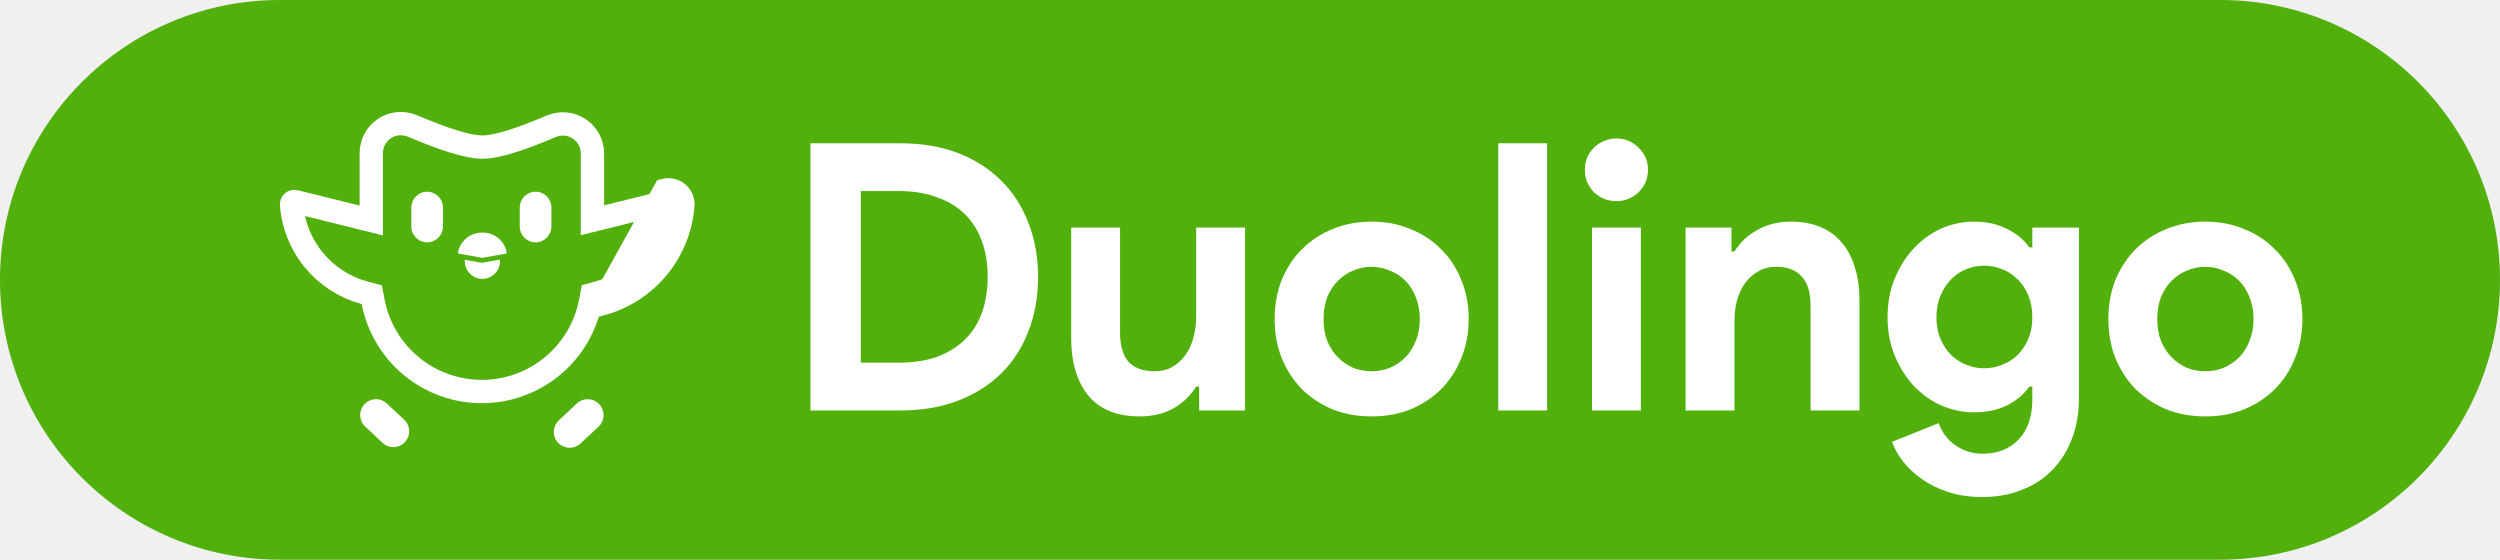
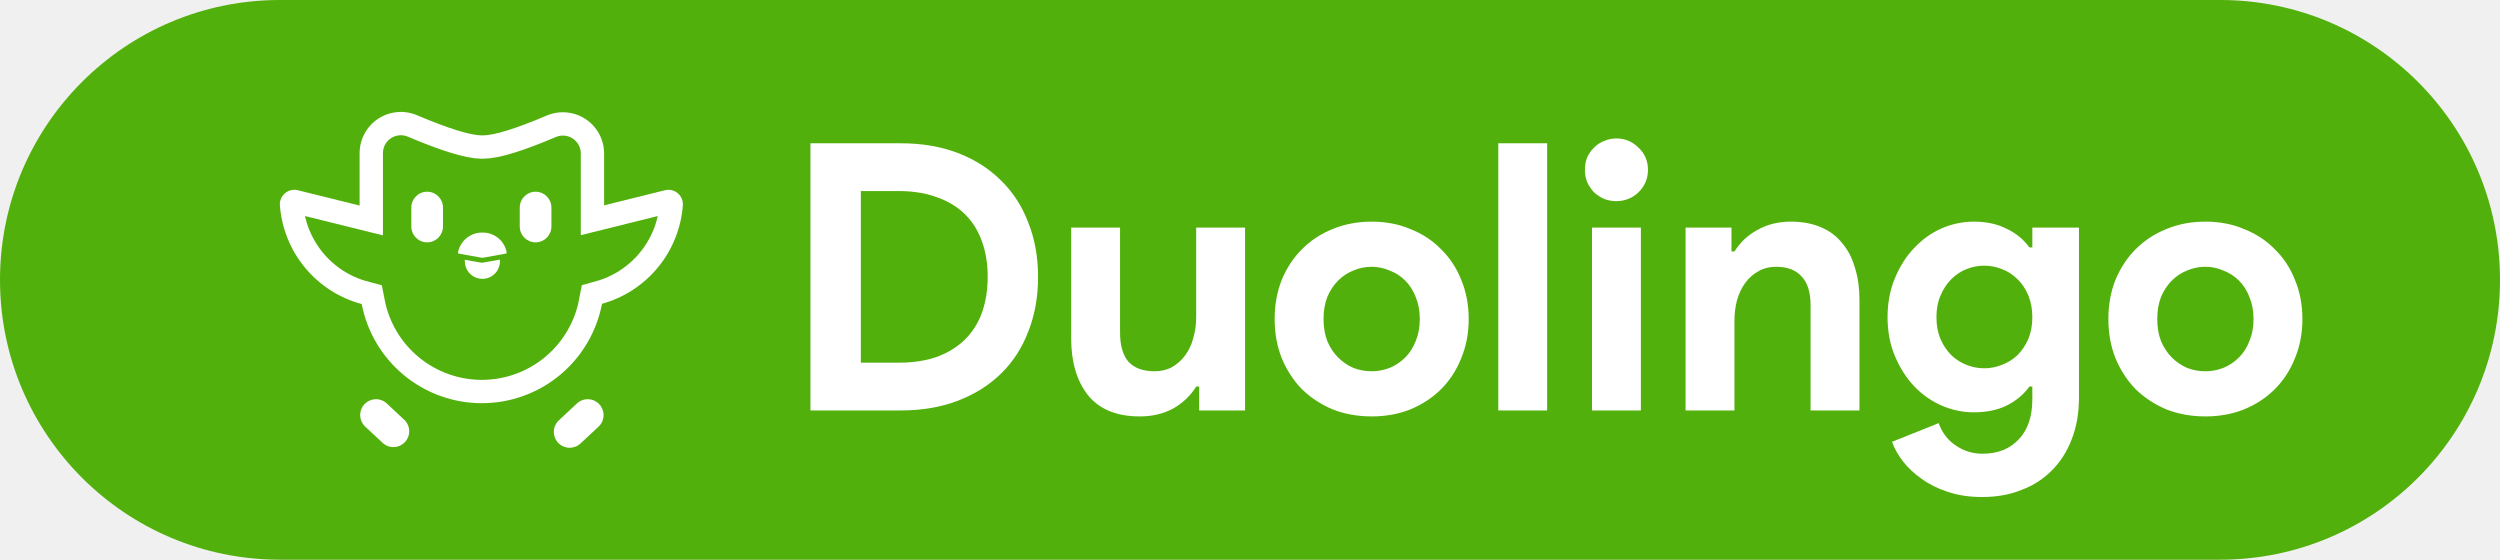
<svg xmlns="http://www.w3.org/2000/svg" width="134" height="30" viewBox="0 0 134 30" fill="none">
-   <path d="M0 15C0 6.716 6.716 0 15 0H119C127.284 0 134 6.716 134 15V15C134 23.284 127.284 30 119 30H15C6.716 30 0 23.284 0 15V15Z" fill="#52B00C" />
+   <path d="M0 15C0 6.716 6.716 0 15 0H119C127.284 0 134 6.716 134 15C134 23.284 127.284 30 119 30H15C6.716 30 0 23.284 0 15Z" fill="#52B00C" />
  <path d="M43.44 7.68H48.28C49.413 7.68 50.433 7.853 51.34 8.2C52.247 8.547 53.02 9.04 53.66 9.68C54.3 10.307 54.787 11.06 55.12 11.94C55.467 12.82 55.64 13.787 55.64 14.84C55.64 15.907 55.467 16.88 55.12 17.76C54.787 18.64 54.3 19.393 53.66 20.02C53.02 20.647 52.247 21.133 51.34 21.48C50.433 21.827 49.413 22 48.28 22H43.44V7.68ZM48.16 19.44C48.947 19.44 49.64 19.333 50.24 19.12C50.84 18.893 51.34 18.58 51.74 18.18C52.14 17.78 52.44 17.3 52.64 16.74C52.84 16.167 52.94 15.533 52.94 14.84C52.94 14.147 52.84 13.52 52.64 12.96C52.44 12.387 52.14 11.9 51.74 11.5C51.34 11.1 50.84 10.793 50.24 10.58C49.64 10.353 48.947 10.24 48.16 10.24H46.14V19.44H48.16ZM64.275 20.72H64.115C63.808 21.213 63.395 21.607 62.875 21.9C62.355 22.18 61.762 22.32 61.095 22.32C59.855 22.32 58.928 21.94 58.315 21.18C57.715 20.42 57.415 19.407 57.415 18.14V12.2H60.035V17.82C60.035 18.527 60.188 19.053 60.495 19.4C60.815 19.733 61.275 19.9 61.875 19.9C62.235 19.9 62.548 19.827 62.815 19.68C63.095 19.52 63.328 19.313 63.515 19.06C63.715 18.793 63.862 18.487 63.955 18.14C64.062 17.78 64.115 17.4 64.115 17V12.2H66.735V22H64.275V20.72ZM73.522 11.88C74.282 11.88 74.975 12.013 75.602 12.28C76.242 12.533 76.788 12.893 77.242 13.36C77.708 13.813 78.068 14.36 78.322 15C78.588 15.64 78.722 16.34 78.722 17.1C78.722 17.86 78.588 18.56 78.322 19.2C78.068 19.84 77.708 20.393 77.242 20.86C76.788 21.313 76.242 21.673 75.602 21.94C74.975 22.193 74.282 22.32 73.522 22.32C72.762 22.32 72.062 22.193 71.422 21.94C70.795 21.673 70.248 21.313 69.782 20.86C69.328 20.393 68.968 19.84 68.702 19.2C68.448 18.56 68.322 17.86 68.322 17.1C68.322 16.34 68.448 15.64 68.702 15C68.968 14.36 69.328 13.813 69.782 13.36C70.248 12.893 70.795 12.533 71.422 12.28C72.062 12.013 72.762 11.88 73.522 11.88ZM73.522 19.9C73.855 19.9 74.175 19.84 74.482 19.72C74.802 19.587 75.082 19.4 75.322 19.16C75.562 18.92 75.748 18.627 75.882 18.28C76.028 17.933 76.102 17.54 76.102 17.1C76.102 16.66 76.028 16.267 75.882 15.92C75.748 15.573 75.562 15.28 75.322 15.04C75.082 14.8 74.802 14.62 74.482 14.5C74.175 14.367 73.855 14.3 73.522 14.3C73.175 14.3 72.848 14.367 72.542 14.5C72.235 14.62 71.962 14.8 71.722 15.04C71.482 15.28 71.288 15.573 71.142 15.92C71.008 16.267 70.942 16.66 70.942 17.1C70.942 17.54 71.008 17.933 71.142 18.28C71.288 18.627 71.482 18.92 71.722 19.16C71.962 19.4 72.235 19.587 72.542 19.72C72.848 19.84 73.175 19.9 73.522 19.9ZM80.308 22V7.68H82.927V22H80.308ZM86.631 10.78C86.404 10.78 86.184 10.74 85.971 10.66C85.771 10.567 85.591 10.447 85.431 10.3C85.284 10.14 85.164 9.96 85.071 9.76C84.991 9.56 84.951 9.34 84.951 9.1C84.951 8.86 84.991 8.64 85.071 8.44C85.164 8.24 85.284 8.067 85.431 7.92C85.591 7.76 85.771 7.64 85.971 7.56C86.184 7.467 86.404 7.42 86.631 7.42C87.097 7.42 87.497 7.587 87.831 7.92C88.164 8.24 88.331 8.633 88.331 9.1C88.331 9.567 88.164 9.967 87.831 10.3C87.497 10.62 87.097 10.78 86.631 10.78ZM85.331 22V12.2H87.951V22H85.331ZM92.807 13.48H92.967C93.273 12.987 93.687 12.6 94.207 12.32C94.727 12.027 95.32 11.88 95.987 11.88C96.6 11.88 97.14 11.98 97.607 12.18C98.073 12.38 98.453 12.667 98.747 13.04C99.053 13.4 99.28 13.84 99.427 14.36C99.587 14.867 99.667 15.433 99.667 16.06V22H97.047V16.38C97.047 15.673 96.887 15.153 96.567 14.82C96.26 14.473 95.807 14.3 95.207 14.3C94.847 14.3 94.527 14.38 94.247 14.54C93.98 14.687 93.747 14.893 93.547 15.16C93.36 15.413 93.213 15.72 93.107 16.08C93.013 16.427 92.967 16.8 92.967 17.2V22H90.347V12.2H92.807V13.48ZM106.253 26.64C105.56 26.64 104.94 26.547 104.393 26.36C103.86 26.187 103.393 25.953 102.993 25.66C102.593 25.38 102.26 25.067 101.993 24.72C101.727 24.373 101.533 24.027 101.413 23.68L103.913 22.68C104.1 23.2 104.407 23.6 104.833 23.88C105.26 24.173 105.733 24.32 106.253 24.32C107.08 24.32 107.733 24.06 108.213 23.54C108.693 23.033 108.933 22.32 108.933 21.4V20.72H108.773C108.467 21.147 108.06 21.487 107.553 21.74C107.06 21.98 106.473 22.1 105.793 22.1C105.207 22.1 104.633 21.98 104.073 21.74C103.527 21.5 103.04 21.16 102.613 20.72C102.187 20.267 101.84 19.727 101.573 19.1C101.307 18.473 101.173 17.773 101.173 17C101.173 16.227 101.307 15.527 101.573 14.9C101.84 14.26 102.187 13.72 102.613 13.28C103.04 12.827 103.527 12.48 104.073 12.24C104.633 12 105.207 11.88 105.793 11.88C106.473 11.88 107.06 12.007 107.553 12.26C108.06 12.5 108.467 12.833 108.773 13.26H108.933V12.2H111.433V21.3C111.433 22.127 111.307 22.867 111.053 23.52C110.8 24.187 110.447 24.747 109.993 25.2C109.54 25.667 108.993 26.02 108.353 26.26C107.727 26.513 107.027 26.64 106.253 26.64ZM106.353 19.74C106.673 19.74 106.987 19.68 107.293 19.56C107.613 19.44 107.893 19.267 108.133 19.04C108.373 18.8 108.567 18.513 108.713 18.18C108.86 17.833 108.933 17.44 108.933 17C108.933 16.56 108.86 16.167 108.713 15.82C108.567 15.473 108.373 15.187 108.133 14.96C107.893 14.72 107.613 14.54 107.293 14.42C106.987 14.3 106.673 14.24 106.353 14.24C106.033 14.24 105.72 14.3 105.413 14.42C105.107 14.54 104.833 14.72 104.593 14.96C104.353 15.2 104.16 15.493 104.013 15.84C103.867 16.173 103.793 16.56 103.793 17C103.793 17.44 103.867 17.833 104.013 18.18C104.16 18.513 104.353 18.8 104.593 19.04C104.833 19.267 105.107 19.44 105.413 19.56C105.72 19.68 106.033 19.74 106.353 19.74ZM118.209 11.88C118.969 11.88 119.663 12.013 120.289 12.28C120.929 12.533 121.476 12.893 121.929 13.36C122.396 13.813 122.756 14.36 123.009 15C123.276 15.64 123.409 16.34 123.409 17.1C123.409 17.86 123.276 18.56 123.009 19.2C122.756 19.84 122.396 20.393 121.929 20.86C121.476 21.313 120.929 21.673 120.289 21.94C119.663 22.193 118.969 22.32 118.209 22.32C117.449 22.32 116.749 22.193 116.109 21.94C115.483 21.673 114.936 21.313 114.469 20.86C114.016 20.393 113.656 19.84 113.389 19.2C113.136 18.56 113.009 17.86 113.009 17.1C113.009 16.34 113.136 15.64 113.389 15C113.656 14.36 114.016 13.813 114.469 13.36C114.936 12.893 115.483 12.533 116.109 12.28C116.749 12.013 117.449 11.88 118.209 11.88ZM118.209 19.9C118.543 19.9 118.863 19.84 119.169 19.72C119.489 19.587 119.769 19.4 120.009 19.16C120.249 18.92 120.436 18.627 120.569 18.28C120.716 17.933 120.789 17.54 120.789 17.1C120.789 16.66 120.716 16.267 120.569 15.92C120.436 15.573 120.249 15.28 120.009 15.04C119.769 14.8 119.489 14.62 119.169 14.5C118.863 14.367 118.543 14.3 118.209 14.3C117.863 14.3 117.536 14.367 117.229 14.5C116.923 14.62 116.649 14.8 116.409 15.04C116.169 15.28 115.976 15.573 115.829 15.92C115.696 16.267 115.629 16.66 115.629 17.1C115.629 17.54 115.696 17.933 115.829 18.28C115.976 18.627 116.169 18.92 116.409 19.16C116.649 19.4 116.923 19.587 117.229 19.72C117.536 19.84 117.863 19.9 118.209 19.9Z" fill="white" />
  <path fill-rule="evenodd" clip-rule="evenodd" d="M19.532 21.668C19.608 21.587 19.699 21.521 19.8 21.474C19.902 21.428 20.011 21.402 20.122 21.398C20.234 21.394 20.345 21.412 20.449 21.451C20.554 21.49 20.649 21.549 20.731 21.625L21.709 22.54C21.855 22.697 21.935 22.904 21.935 23.118C21.934 23.333 21.853 23.539 21.706 23.696C21.56 23.853 21.36 23.949 21.145 23.964C20.931 23.979 20.72 23.913 20.553 23.778L19.575 22.866C19.411 22.712 19.315 22.5 19.307 22.276C19.299 22.052 19.38 21.833 19.532 21.668ZM32.123 21.668C32.047 21.587 31.956 21.521 31.855 21.474C31.754 21.428 31.644 21.402 31.533 21.398C31.422 21.394 31.311 21.412 31.206 21.451C31.102 21.49 31.006 21.549 30.924 21.625L29.947 22.538C29.786 22.692 29.692 22.904 29.686 23.127C29.68 23.349 29.761 23.566 29.913 23.729C30.064 23.892 30.274 23.989 30.497 23.999C30.72 24.009 30.937 23.931 31.103 23.782L32.081 22.87C32.246 22.716 32.343 22.503 32.351 22.278C32.359 22.053 32.277 21.833 32.123 21.668Z" fill="white" />
-   <path d="M36.601 11.004L35.978 10.957C35.896 12.048 35.48 13.087 34.786 13.932C34.092 14.777 33.154 15.388 32.101 15.681L31.727 15.784L31.654 16.166C31.395 17.52 30.673 18.743 29.61 19.623C28.548 20.503 27.212 20.985 25.833 20.986C24.454 20.988 23.117 20.509 22.052 19.631C20.988 18.754 20.263 17.533 20.001 16.179L19.927 15.795L19.549 15.694C18.485 15.409 17.535 14.8 16.832 13.951C16.13 13.103 15.708 12.058 15.625 10.96C15.624 10.936 15.628 10.912 15.637 10.891C15.646 10.869 15.661 10.849 15.679 10.834C15.697 10.819 15.719 10.808 15.742 10.803C15.766 10.797 15.79 10.797 15.813 10.803L15.815 10.804L19.125 11.624L19.9 11.816V11.017V8.21V8.21C19.9 7.949 19.965 7.691 20.088 7.461C20.212 7.23 20.391 7.034 20.609 6.889C20.827 6.745 21.077 6.656 21.338 6.632C21.598 6.608 21.861 6.648 22.102 6.75C22.967 7.116 23.708 7.395 24.32 7.585C24.919 7.77 25.442 7.884 25.853 7.884C26.264 7.884 26.782 7.772 27.373 7.589C27.977 7.403 28.706 7.127 29.554 6.767C29.795 6.666 30.058 6.625 30.318 6.649C30.578 6.674 30.829 6.762 31.047 6.907C31.265 7.052 31.444 7.248 31.567 7.479C31.691 7.71 31.756 7.967 31.756 8.229V8.229V11.007V11.806L32.531 11.614L35.79 10.804L35.79 10.803C35.813 10.798 35.837 10.798 35.861 10.803C35.884 10.808 35.906 10.819 35.924 10.834C35.942 10.85 35.956 10.869 35.966 10.891C35.975 10.913 35.979 10.937 35.977 10.961L36.601 11.004ZM36.601 11.004C36.51 12.223 36.044 13.384 35.269 14.328C34.494 15.273 33.446 15.956 32.268 16.283L35.639 10.197C35.758 10.168 35.882 10.166 36.001 10.194C36.121 10.222 36.232 10.277 36.325 10.356C36.419 10.434 36.493 10.534 36.541 10.647C36.589 10.759 36.609 10.882 36.601 11.004Z" stroke="white" stroke-width="1.25" stroke-miterlimit="10" />
+   <mask id="path-4-inside-1_423_25" fill="white">
+     <path d="M35.639 10.197L32.38 11.007V8.229C32.381 7.864 32.291 7.505 32.118 7.184C31.946 6.862 31.697 6.588 31.393 6.386C31.089 6.185 30.739 6.061 30.376 6.027C30.013 5.993 29.647 6.05 29.311 6.192C27.634 6.903 26.482 7.259 25.853 7.259C25.225 7.259 24.055 6.897 22.345 6.174C22.009 6.032 21.643 5.976 21.28 6.01C20.916 6.043 20.567 6.167 20.263 6.368C19.959 6.57 19.71 6.844 19.538 7.165C19.365 7.487 19.275 7.846 19.275 8.21V11.017L15.965 10.197C15.846 10.167 15.722 10.166 15.603 10.193C15.483 10.221 15.372 10.276 15.278 10.355C15.184 10.434 15.11 10.533 15.062 10.646C15.014 10.759 14.993 10.882 15.002 11.004C15.094 12.232 15.565 13.401 16.351 14.35C17.137 15.298 18.198 15.979 19.387 16.297C19.677 17.794 20.479 19.144 21.655 20.114C22.831 21.083 24.309 21.613 25.834 21.611C27.358 21.61 28.835 21.077 30.009 20.104C31.183 19.132 31.982 17.78 32.268 16.283C33.446 15.956 34.494 15.273 35.269 14.328C36.044 13.384 36.51 12.223 36.601 11.004C36.609 10.882 36.589 10.759 36.541 10.647C36.493 10.534 36.419 10.434 36.325 10.356C36.232 10.277 36.121 10.222 36.001 10.194C35.882 10.166 35.758 10.168 35.639 10.197Z" />
+   </mask>
+   <path d="M35.639 10.197L32.38 11.007V8.229C32.381 7.864 32.291 7.505 32.118 7.184C31.946 6.862 31.697 6.588 31.393 6.386C31.089 6.185 30.739 6.061 30.376 6.027C30.013 5.993 29.647 6.05 29.311 6.192C27.634 6.903 26.482 7.259 25.853 7.259C25.225 7.259 24.055 6.897 22.345 6.174C22.009 6.032 21.643 5.976 21.28 6.01C20.916 6.043 20.567 6.167 20.263 6.368C19.959 6.57 19.71 6.844 19.538 7.165C19.365 7.487 19.275 7.846 19.275 8.21V11.017L15.965 10.197C15.846 10.167 15.722 10.166 15.603 10.193C15.483 10.221 15.372 10.276 15.278 10.355C15.184 10.434 15.11 10.533 15.062 10.646C15.014 10.759 14.993 10.882 15.002 11.004C15.094 12.232 15.565 13.401 16.351 14.35C17.137 15.298 18.198 15.979 19.387 16.297C19.677 17.794 20.479 19.144 21.655 20.114C22.831 21.083 24.309 21.613 25.834 21.611C27.358 21.61 28.835 21.077 30.009 20.104C31.183 19.132 31.982 17.78 32.268 16.283C33.446 15.956 34.494 15.273 35.269 14.328C36.044 13.384 36.51 12.223 36.601 11.004C36.609 10.882 36.589 10.759 36.541 10.647C36.493 10.534 36.419 10.434 36.325 10.356C36.232 10.277 36.121 10.222 36.001 10.194C35.882 10.166 35.758 10.168 35.639 10.197Z" stroke="white" stroke-width="2.5" stroke-miterlimit="10" mask="url(#path-4-inside-1_423_25)" />
  <path d="M23.744 11.126C23.744 10.657 23.364 10.276 22.895 10.276C22.427 10.276 22.047 10.657 22.047 11.126V12.14C22.047 12.609 22.427 12.99 22.895 12.99C23.364 12.99 23.744 12.609 23.744 12.14V11.126Z" fill="white" />
  <path d="M29.556 11.126C29.556 10.657 29.176 10.276 28.708 10.276C28.239 10.276 27.859 10.657 27.859 11.126V12.14C27.859 12.609 28.239 12.99 28.708 12.99C29.176 12.99 29.556 12.609 29.556 12.14V11.126Z" fill="white" />
  <path d="M24.554 13.499C24.62 13.198 24.79 12.929 25.033 12.74C25.277 12.551 25.58 12.454 25.888 12.466C26.186 12.467 26.473 12.571 26.703 12.759C26.934 12.947 27.092 13.208 27.153 13.499V13.545C27.153 13.583 27.141 13.597 27.106 13.593L25.89 13.814H25.818L24.601 13.596C24.567 13.596 24.554 13.584 24.554 13.548V13.499Z" fill="white" />
  <path fill-rule="evenodd" clip-rule="evenodd" d="M25.863 14.08H25.792L24.915 13.924V14.004C24.915 14.254 25.014 14.493 25.191 14.67C25.367 14.847 25.607 14.946 25.856 14.946C26.106 14.946 26.345 14.847 26.522 14.67C26.698 14.493 26.798 14.254 26.798 14.004V13.915L25.863 14.08Z" fill="white" />
</svg>
